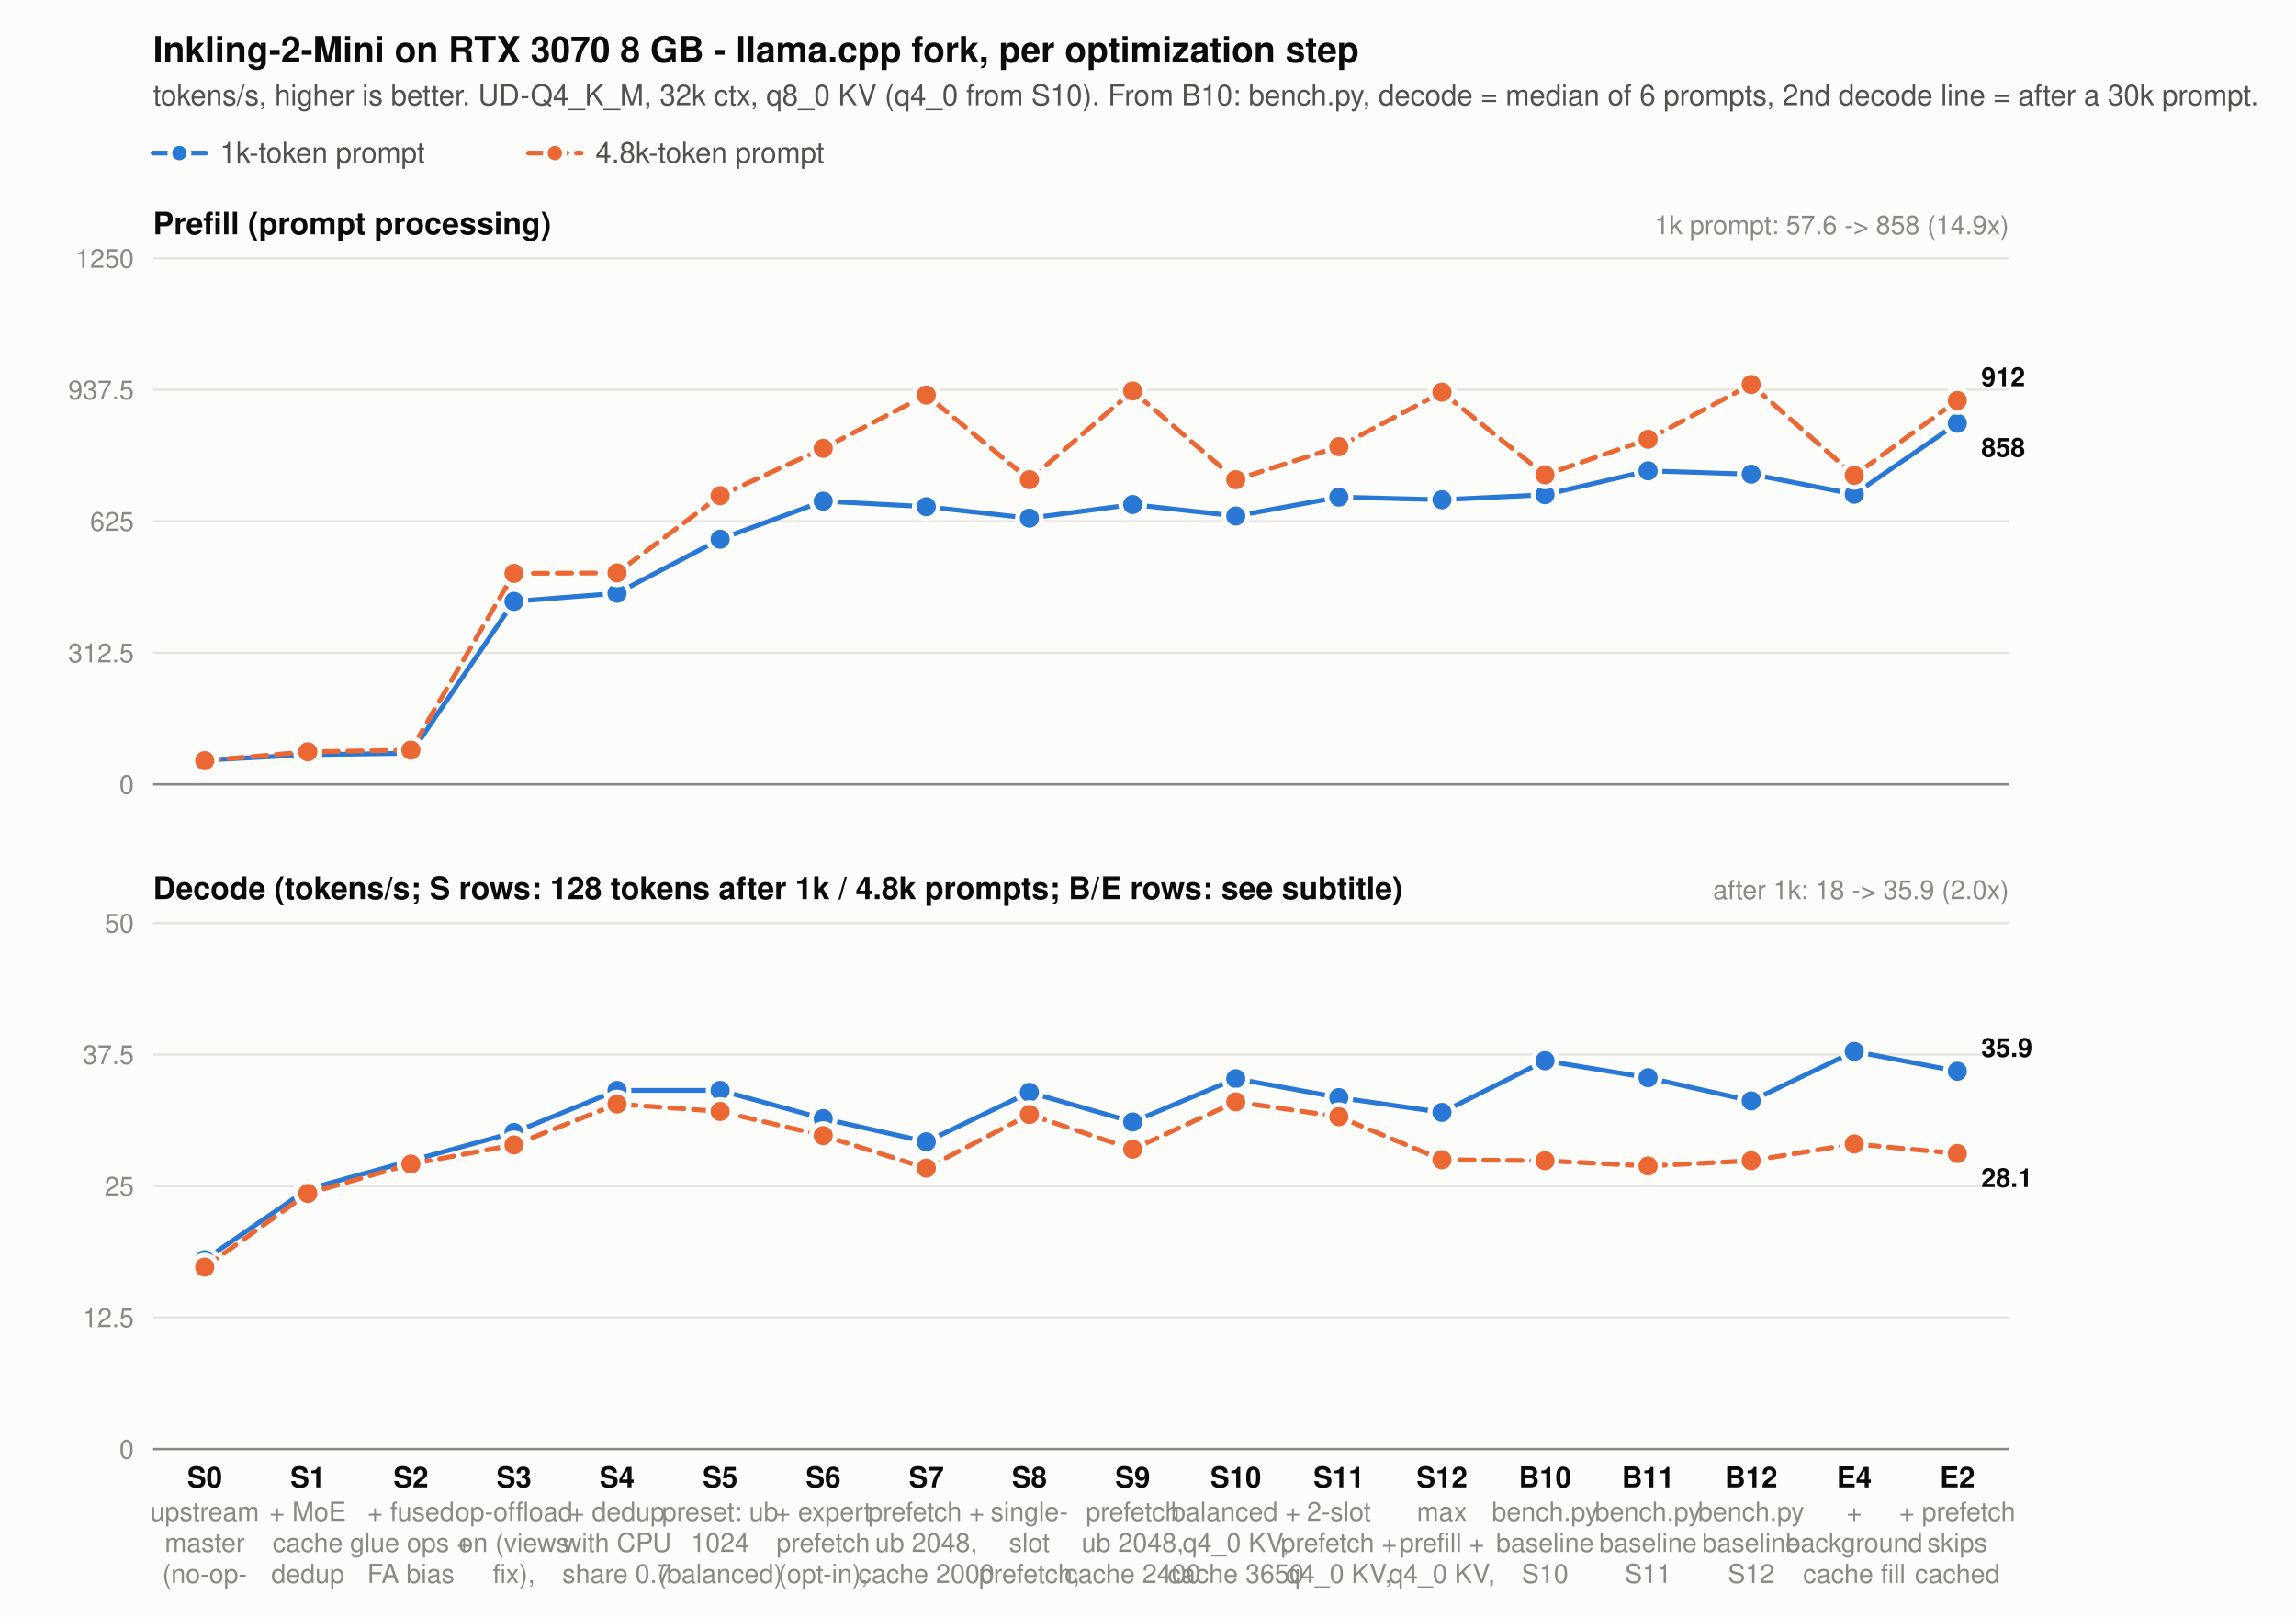
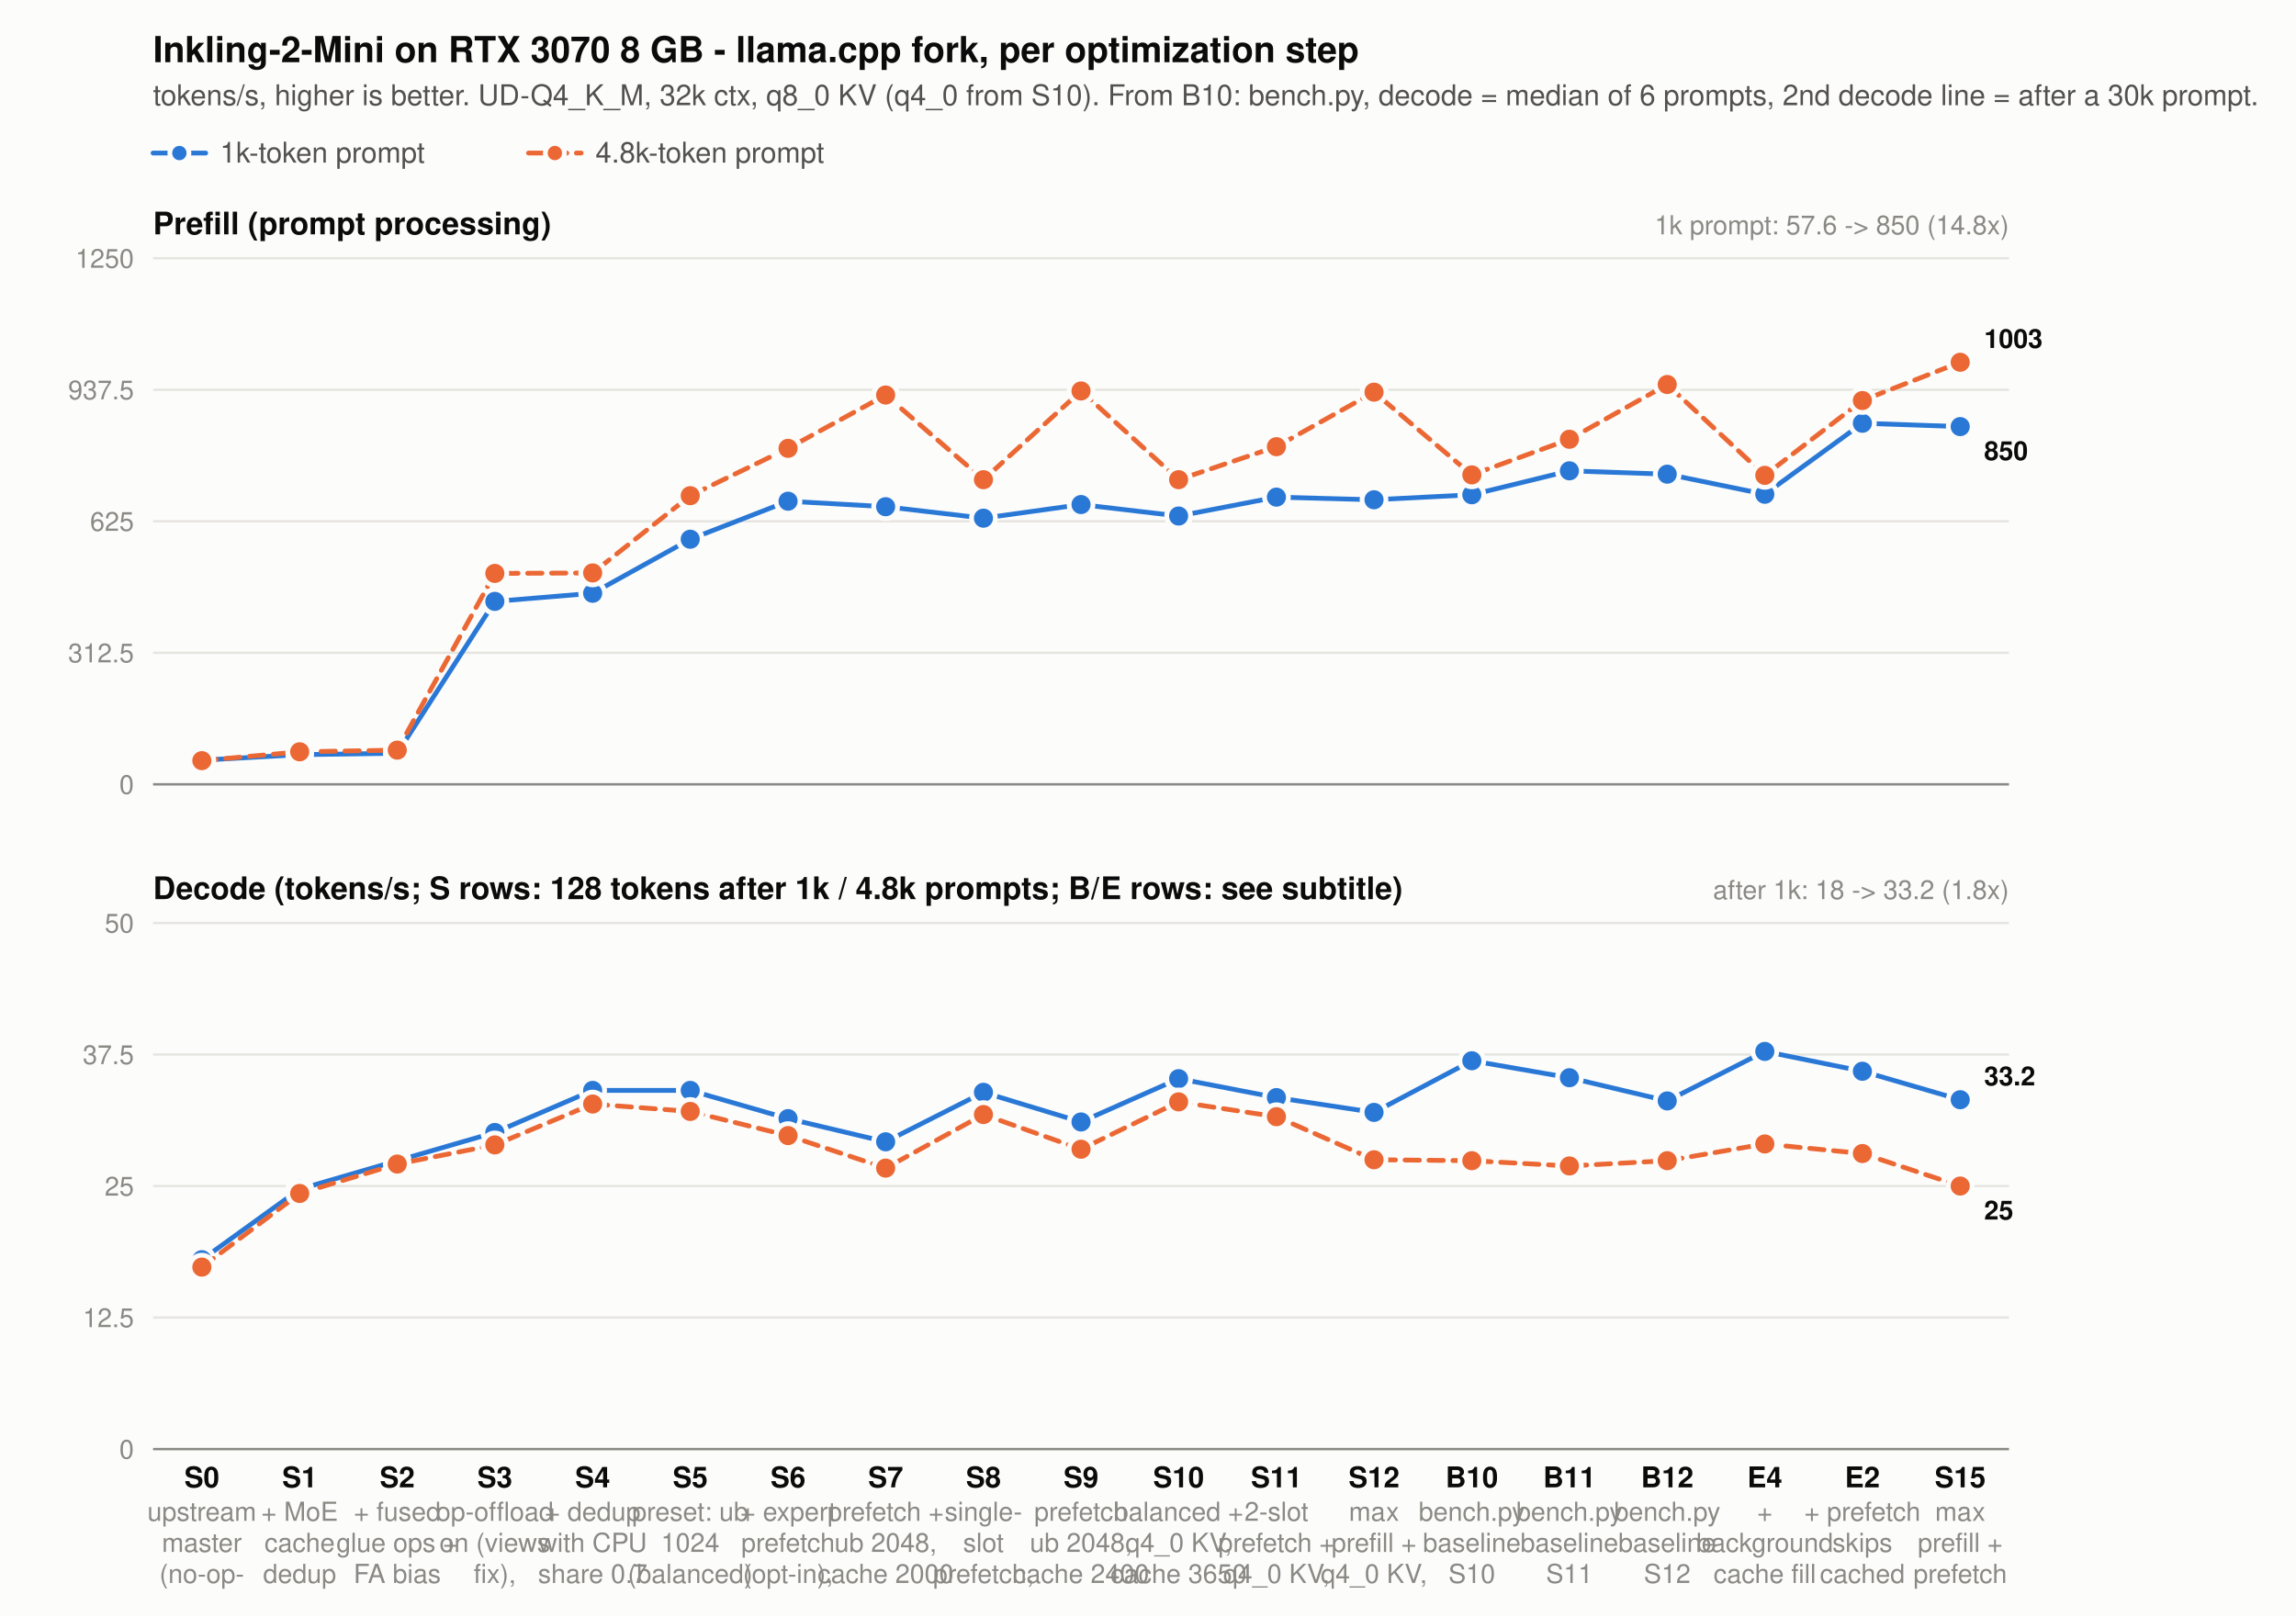
<svg xmlns="http://www.w3.org/2000/svg" viewBox="0 0 960 676" width="960" height="676" role="img" aria-label="Inkling-2-Mini prefill and decode speed per optimization step">
  <style>
.bg { fill: #fcfcfb; }
text { font-family: -apple-system, 'Segoe UI', Helvetica, Arial, sans-serif; fill: #52514e; font-size: 12px; }
.title { fill: #0b0b0b; font-size: 15px; font-weight: 600; }
.ptitle { fill: #0b0b0b; font-size: 13px; font-weight: 600; }
.tick { fill: #8a8984; font-size: 11px; }
.grid { stroke: #e6e5e0; stroke-width: 1; }
.base { stroke: #8a8984; stroke-width: 1; }
.l1 { stroke: #2a78d6; fill: none; stroke-width: 2; stroke-linejoin: round; stroke-linecap: round; }
.l2 { stroke: #eb6834; fill: none; stroke-width: 2; stroke-linejoin: round; stroke-linecap: round; stroke-dasharray: 6 4; }
.m1 { fill: #2a78d6; stroke: #fcfcfb; stroke-width: 2; }
.m2 { fill: #eb6834; stroke: #fcfcfb; stroke-width: 2; }
.val { fill: #0b0b0b; font-size: 11px; font-weight: 600; }
@media (prefers-color-scheme: dark) {
  .bg { fill: #1a1a19; }
  text { fill: #c3c2b7; }
  .title, .ptitle, .val { fill: #f0efec; }
  .tick { fill: #8f8e88; }
  .grid { stroke: #33332f; }
  .base { stroke: #8f8e88; }
  .l1 { stroke: #3987e5; } .l2 { stroke: #d95926; }
  .m1 { fill: #3987e5; stroke: #1a1a19; } .m2 { fill: #d95926; stroke: #1a1a19; }
}
</style>
  <rect class="bg" width="960" height="676" />
  <text class="title" x="64" y="26">Inkling-2-Mini on RTX 3070 8 GB - llama.cpp fork, per optimization step</text>
  <text x="64" y="44">tokens/s, higher is better. UD-Q4_K_M, 32k ctx, q8_0 KV (q4_0 from S10). From B10: bench.py, decode = median of 6 prompts, 2nd decode line = after a 30k prompt.</text>
  <text class="ptitle" x="64" y="98">Prefill (prompt processing)</text>
  <line class="base" x1="64" x2="840" y1="328.0" y2="328.0" />
  <text class="tick" x="56" y="332.0" text-anchor="end">0</text>
  <line class="grid" x1="64" x2="840" y1="273.0" y2="273.0" />
  <text class="tick" x="56" y="277.0" text-anchor="end">312.5</text>
  <line class="grid" x1="64" x2="840" y1="218.0" y2="218.0" />
  <text class="tick" x="56" y="222.0" text-anchor="end">625</text>
  <line class="grid" x1="64" x2="840" y1="163.0" y2="163.0" />
  <text class="tick" x="56" y="167.0" text-anchor="end">937.5</text>
  <line class="grid" x1="64" x2="840" y1="108.0" y2="108.0" />
  <text class="tick" x="56" y="112.0" text-anchor="end">1250</text>
-   <polyline class="l1" points="85.6,317.9 128.7,315.6 171.8,315.0 214.9,251.5 258.0,248.1 301.1,225.5 344.2,209.6 387.3,211.9 430.4,216.7 473.6,211.0 516.7,215.8 559.8,207.9 602.9,209.0 646.0,206.9 689.1,196.9 732.2,198.3 775.3,206.7 818.4,177.0" />
-   <circle class="m1" cx="85.6" cy="317.9" r="5" />
-   <circle class="m1" cx="128.7" cy="315.6" r="5" />
-   <circle class="m1" cx="171.8" cy="315.0" r="5" />
-   <circle class="m1" cx="214.9" cy="251.5" r="5" />
-   <circle class="m1" cx="258.0" cy="248.1" r="5" />
-   <circle class="m1" cx="301.1" cy="225.5" r="5" />
-   <circle class="m1" cx="344.2" cy="209.6" r="5" />
-   <circle class="m1" cx="387.3" cy="211.9" r="5" />
-   <circle class="m1" cx="430.4" cy="216.7" r="5" />
-   <circle class="m1" cx="473.6" cy="211.0" r="5" />
-   <circle class="m1" cx="516.7" cy="215.8" r="5" />
-   <circle class="m1" cx="559.8" cy="207.9" r="5" />
-   <circle class="m1" cx="602.9" cy="209.0" r="5" />
-   <circle class="m1" cx="646.0" cy="206.9" r="5" />
-   <circle class="m1" cx="689.1" cy="196.9" r="5" />
-   <circle class="m1" cx="732.2" cy="198.3" r="5" />
-   <circle class="m1" cx="775.3" cy="206.7" r="5" />
-   <circle class="m1" cx="818.4" cy="177.0" r="5" />
-   <text class="val" x="828.4" y="191.0">858</text>
-   <polyline class="l2" points="85.6,318.1 128.7,314.4 171.8,313.7 214.9,239.8 258.0,239.6 301.1,207.3 344.2,187.5 387.3,165.2 430.4,200.6 473.6,163.5 516.7,200.6 559.8,186.8 602.9,164.0 646.0,198.6 689.1,183.7 732.2,160.8 775.3,198.8 818.4,167.5" />
-   <circle class="m2" cx="85.6" cy="318.1" r="5" />
-   <circle class="m2" cx="128.7" cy="314.4" r="5" />
-   <circle class="m2" cx="171.8" cy="313.7" r="5" />
-   <circle class="m2" cx="214.9" cy="239.8" r="5" />
-   <circle class="m2" cx="258.0" cy="239.6" r="5" />
-   <circle class="m2" cx="301.1" cy="207.3" r="5" />
-   <circle class="m2" cx="344.2" cy="187.5" r="5" />
-   <circle class="m2" cx="387.3" cy="165.2" r="5" />
-   <circle class="m2" cx="430.4" cy="200.6" r="5" />
-   <circle class="m2" cx="473.6" cy="163.5" r="5" />
-   <circle class="m2" cx="516.7" cy="200.6" r="5" />
-   <circle class="m2" cx="559.8" cy="186.8" r="5" />
-   <circle class="m2" cx="602.9" cy="164.0" r="5" />
-   <circle class="m2" cx="646.0" cy="198.6" r="5" />
-   <circle class="m2" cx="689.1" cy="183.7" r="5" />
-   <circle class="m2" cx="732.2" cy="160.8" r="5" />
-   <circle class="m2" cx="775.3" cy="198.8" r="5" />
-   <circle class="m2" cx="818.4" cy="167.5" r="5" />
-   <text class="val" x="828.4" y="161.5">912</text>
-   <text class="tick" x="840" y="98" text-anchor="end">1k prompt: 57.6 -&gt; 858 (14.9x)</text>
+   <polyline class="l1" points="84.4,317.9 125.3,315.6 166.1,315.0 206.9,251.5 247.8,248.1 288.6,225.5 329.5,209.6 370.3,211.9 411.2,216.7 452.0,211.0 492.8,215.8 533.7,207.9 574.5,209.0 615.4,206.9 656.2,196.9 697.1,198.3 737.9,206.7 778.7,177.0 819.6,178.4" />
+   <circle class="m1" cx="84.4" cy="317.9" r="5" />
+   <circle class="m1" cx="125.3" cy="315.6" r="5" />
+   <circle class="m1" cx="166.1" cy="315.0" r="5" />
+   <circle class="m1" cx="206.9" cy="251.5" r="5" />
+   <circle class="m1" cx="247.8" cy="248.1" r="5" />
+   <circle class="m1" cx="288.6" cy="225.5" r="5" />
+   <circle class="m1" cx="329.5" cy="209.6" r="5" />
+   <circle class="m1" cx="370.3" cy="211.9" r="5" />
+   <circle class="m1" cx="411.2" cy="216.7" r="5" />
+   <circle class="m1" cx="452.0" cy="211.0" r="5" />
+   <circle class="m1" cx="492.8" cy="215.8" r="5" />
+   <circle class="m1" cx="533.7" cy="207.9" r="5" />
+   <circle class="m1" cx="574.5" cy="209.0" r="5" />
+   <circle class="m1" cx="615.4" cy="206.9" r="5" />
+   <circle class="m1" cx="656.2" cy="196.9" r="5" />
+   <circle class="m1" cx="697.1" cy="198.3" r="5" />
+   <circle class="m1" cx="737.9" cy="206.7" r="5" />
+   <circle class="m1" cx="778.7" cy="177.0" r="5" />
+   <circle class="m1" cx="819.6" cy="178.4" r="5" />
+   <text class="val" x="829.6" y="192.4">850</text>
+   <polyline class="l2" points="84.4,318.1 125.3,314.4 166.1,313.7 206.9,239.8 247.8,239.6 288.6,207.3 329.5,187.5 370.3,165.2 411.2,200.6 452.0,163.5 492.8,200.6 533.7,186.8 574.5,164.0 615.4,198.6 656.2,183.7 697.1,160.8 737.9,198.8 778.7,167.5 819.6,151.5" />
+   <circle class="m2" cx="84.4" cy="318.1" r="5" />
+   <circle class="m2" cx="125.3" cy="314.4" r="5" />
+   <circle class="m2" cx="166.1" cy="313.7" r="5" />
+   <circle class="m2" cx="206.9" cy="239.8" r="5" />
+   <circle class="m2" cx="247.8" cy="239.6" r="5" />
+   <circle class="m2" cx="288.6" cy="207.3" r="5" />
+   <circle class="m2" cx="329.5" cy="187.5" r="5" />
+   <circle class="m2" cx="370.3" cy="165.2" r="5" />
+   <circle class="m2" cx="411.2" cy="200.6" r="5" />
+   <circle class="m2" cx="452.0" cy="163.5" r="5" />
+   <circle class="m2" cx="492.8" cy="200.6" r="5" />
+   <circle class="m2" cx="533.7" cy="186.8" r="5" />
+   <circle class="m2" cx="574.5" cy="164.0" r="5" />
+   <circle class="m2" cx="615.4" cy="198.6" r="5" />
+   <circle class="m2" cx="656.2" cy="183.7" r="5" />
+   <circle class="m2" cx="697.1" cy="160.8" r="5" />
+   <circle class="m2" cx="737.9" cy="198.8" r="5" />
+   <circle class="m2" cx="778.7" cy="167.5" r="5" />
+   <circle class="m2" cx="819.6" cy="151.5" r="5" />
+   <text class="val" x="829.6" y="145.5">1003</text>
+   <text class="tick" x="840" y="98" text-anchor="end">1k prompt: 57.6 -&gt; 850 (14.8x)</text>
  <text class="ptitle" x="64" y="376">Decode (tokens/s; S rows: 128 tokens after 1k / 4.8k prompts; B/E rows: see subtitle)</text>
  <line class="base" x1="64" x2="840" y1="606.0" y2="606.0" />
  <text class="tick" x="56" y="610.0" text-anchor="end">0</text>
  <line class="grid" x1="64" x2="840" y1="551.0" y2="551.0" />
  <text class="tick" x="56" y="555.0" text-anchor="end">12.5</text>
  <line class="grid" x1="64" x2="840" y1="496.0" y2="496.0" />
  <text class="tick" x="56" y="500.0" text-anchor="end">25</text>
  <line class="grid" x1="64" x2="840" y1="441.0" y2="441.0" />
  <text class="tick" x="56" y="445.0" text-anchor="end">37.5</text>
  <line class="grid" x1="64" x2="840" y1="386.0" y2="386.0" />
  <text class="tick" x="56" y="390.0" text-anchor="end">50</text>
-   <polyline class="l1" points="85.6,526.8 128.7,497.3 171.8,485.4 214.9,473.6 258.0,456.0 301.1,456.0 344.2,467.8 387.3,477.5 430.4,456.8 473.6,469.2 516.7,451.1 559.8,459.0 602.9,465.2 646.0,443.6 689.1,450.7 732.2,460.4 775.3,439.7 818.4,448.0" />
-   <circle class="m1" cx="85.6" cy="526.8" r="5" />
-   <circle class="m1" cx="128.7" cy="497.3" r="5" />
-   <circle class="m1" cx="171.8" cy="485.4" r="5" />
-   <circle class="m1" cx="214.9" cy="473.6" r="5" />
-   <circle class="m1" cx="258.0" cy="456.0" r="5" />
-   <circle class="m1" cx="301.1" cy="456.0" r="5" />
-   <circle class="m1" cx="344.2" cy="467.8" r="5" />
-   <circle class="m1" cx="387.3" cy="477.5" r="5" />
-   <circle class="m1" cx="430.4" cy="456.8" r="5" />
-   <circle class="m1" cx="473.6" cy="469.2" r="5" />
-   <circle class="m1" cx="516.7" cy="451.1" r="5" />
-   <circle class="m1" cx="559.8" cy="459.0" r="5" />
-   <circle class="m1" cx="602.9" cy="465.2" r="5" />
-   <circle class="m1" cx="646.0" cy="443.6" r="5" />
-   <circle class="m1" cx="689.1" cy="450.7" r="5" />
-   <circle class="m1" cx="732.2" cy="460.4" r="5" />
-   <circle class="m1" cx="775.3" cy="439.7" r="5" />
-   <circle class="m1" cx="818.4" cy="448.0" r="5" />
-   <text class="val" x="828.4" y="442.0">35.9</text>
-   <polyline class="l2" points="85.6,529.9 128.7,499.1 171.8,486.8 214.9,478.8 258.0,461.7 301.1,464.8 344.2,474.9 387.3,488.5 430.4,466.1 473.6,480.6 516.7,460.8 559.8,467.0 602.9,485.0 646.0,485.4 689.1,487.6 732.2,485.4 775.3,478.4 818.4,482.4" />
-   <circle class="m2" cx="85.6" cy="529.9" r="5" />
-   <circle class="m2" cx="128.7" cy="499.1" r="5" />
-   <circle class="m2" cx="171.8" cy="486.8" r="5" />
-   <circle class="m2" cx="214.9" cy="478.8" r="5" />
-   <circle class="m2" cx="258.0" cy="461.7" r="5" />
-   <circle class="m2" cx="301.1" cy="464.8" r="5" />
-   <circle class="m2" cx="344.2" cy="474.9" r="5" />
-   <circle class="m2" cx="387.3" cy="488.5" r="5" />
-   <circle class="m2" cx="430.4" cy="466.1" r="5" />
-   <circle class="m2" cx="473.6" cy="480.6" r="5" />
-   <circle class="m2" cx="516.7" cy="460.8" r="5" />
-   <circle class="m2" cx="559.8" cy="467.0" r="5" />
-   <circle class="m2" cx="602.9" cy="485.0" r="5" />
-   <circle class="m2" cx="646.0" cy="485.4" r="5" />
-   <circle class="m2" cx="689.1" cy="487.6" r="5" />
-   <circle class="m2" cx="732.2" cy="485.4" r="5" />
-   <circle class="m2" cx="775.3" cy="478.4" r="5" />
-   <circle class="m2" cx="818.4" cy="482.4" r="5" />
-   <text class="val" x="828.4" y="496.4">28.1</text>
-   <text class="tick" x="840" y="376" text-anchor="end">after 1k: 18 -&gt; 35.9 (2.0x)</text>
-   <text class="ptitle" x="85.6" y="622" text-anchor="middle" style="font-size:12px">S0</text>
-   <text class="tick" x="85.6" y="636" text-anchor="middle">upstream</text>
-   <text class="tick" x="85.6" y="649" text-anchor="middle">master</text>
-   <text class="tick" x="85.6" y="662" text-anchor="middle">(no-op-</text>
-   <text class="ptitle" x="128.7" y="622" text-anchor="middle" style="font-size:12px">S1</text>
-   <text class="tick" x="128.7" y="636" text-anchor="middle">+ MoE</text>
-   <text class="tick" x="128.7" y="649" text-anchor="middle">cache</text>
-   <text class="tick" x="128.7" y="662" text-anchor="middle">dedup</text>
-   <text class="ptitle" x="171.8" y="622" text-anchor="middle" style="font-size:12px">S2</text>
-   <text class="tick" x="171.8" y="636" text-anchor="middle">+ fused</text>
-   <text class="tick" x="171.8" y="649" text-anchor="middle">glue ops +</text>
-   <text class="tick" x="171.8" y="662" text-anchor="middle">FA bias</text>
-   <text class="ptitle" x="214.9" y="622" text-anchor="middle" style="font-size:12px">S3</text>
-   <text class="tick" x="214.9" y="636" text-anchor="middle">op-offload</text>
-   <text class="tick" x="214.9" y="649" text-anchor="middle">on (views</text>
-   <text class="tick" x="214.9" y="662" text-anchor="middle">fix),</text>
-   <text class="ptitle" x="258.0" y="622" text-anchor="middle" style="font-size:12px">S4</text>
-   <text class="tick" x="258.0" y="636" text-anchor="middle">+ dedup</text>
-   <text class="tick" x="258.0" y="649" text-anchor="middle">with CPU</text>
-   <text class="tick" x="258.0" y="662" text-anchor="middle">share 0.7</text>
-   <text class="ptitle" x="301.1" y="622" text-anchor="middle" style="font-size:12px">S5</text>
-   <text class="tick" x="301.1" y="636" text-anchor="middle">preset: ub</text>
-   <text class="tick" x="301.1" y="649" text-anchor="middle">1024</text>
-   <text class="tick" x="301.1" y="662" text-anchor="middle">(balanced)</text>
-   <text class="ptitle" x="344.2" y="622" text-anchor="middle" style="font-size:12px">S6</text>
-   <text class="tick" x="344.2" y="636" text-anchor="middle">+ expert</text>
-   <text class="tick" x="344.2" y="649" text-anchor="middle">prefetch</text>
-   <text class="tick" x="344.2" y="662" text-anchor="middle">(opt-in),</text>
-   <text class="ptitle" x="387.3" y="622" text-anchor="middle" style="font-size:12px">S7</text>
-   <text class="tick" x="387.3" y="636" text-anchor="middle">prefetch +</text>
-   <text class="tick" x="387.3" y="649" text-anchor="middle">ub 2048,</text>
-   <text class="tick" x="387.3" y="662" text-anchor="middle">cache 2000</text>
-   <text class="ptitle" x="430.4" y="622" text-anchor="middle" style="font-size:12px">S8</text>
-   <text class="tick" x="430.4" y="636" text-anchor="middle">single-</text>
-   <text class="tick" x="430.4" y="649" text-anchor="middle">slot</text>
-   <text class="tick" x="430.4" y="662" text-anchor="middle">prefetch,</text>
-   <text class="ptitle" x="473.6" y="622" text-anchor="middle" style="font-size:12px">S9</text>
-   <text class="tick" x="473.6" y="636" text-anchor="middle">prefetch</text>
-   <text class="tick" x="473.6" y="649" text-anchor="middle">ub 2048,</text>
-   <text class="tick" x="473.6" y="662" text-anchor="middle">cache 2400</text>
-   <text class="ptitle" x="516.7" y="622" text-anchor="middle" style="font-size:12px">S10</text>
-   <text class="tick" x="516.7" y="636" text-anchor="middle">balanced +</text>
-   <text class="tick" x="516.7" y="649" text-anchor="middle">q4_0 KV,</text>
-   <text class="tick" x="516.7" y="662" text-anchor="middle">cache 3650</text>
-   <text class="ptitle" x="559.8" y="622" text-anchor="middle" style="font-size:12px">S11</text>
-   <text class="tick" x="559.8" y="636" text-anchor="middle">2-slot</text>
-   <text class="tick" x="559.8" y="649" text-anchor="middle">prefetch +</text>
-   <text class="tick" x="559.8" y="662" text-anchor="middle">q4_0 KV,</text>
-   <text class="ptitle" x="602.9" y="622" text-anchor="middle" style="font-size:12px">S12</text>
-   <text class="tick" x="602.9" y="636" text-anchor="middle">max</text>
-   <text class="tick" x="602.9" y="649" text-anchor="middle">prefill +</text>
-   <text class="tick" x="602.9" y="662" text-anchor="middle">q4_0 KV,</text>
-   <text class="ptitle" x="646.0" y="622" text-anchor="middle" style="font-size:12px">B10</text>
-   <text class="tick" x="646.0" y="636" text-anchor="middle">bench.py</text>
-   <text class="tick" x="646.0" y="649" text-anchor="middle">baseline</text>
-   <text class="tick" x="646.0" y="662" text-anchor="middle">S10</text>
-   <text class="ptitle" x="689.1" y="622" text-anchor="middle" style="font-size:12px">B11</text>
-   <text class="tick" x="689.1" y="636" text-anchor="middle">bench.py</text>
-   <text class="tick" x="689.1" y="649" text-anchor="middle">baseline</text>
-   <text class="tick" x="689.1" y="662" text-anchor="middle">S11</text>
-   <text class="ptitle" x="732.2" y="622" text-anchor="middle" style="font-size:12px">B12</text>
-   <text class="tick" x="732.2" y="636" text-anchor="middle">bench.py</text>
-   <text class="tick" x="732.2" y="649" text-anchor="middle">baseline</text>
-   <text class="tick" x="732.2" y="662" text-anchor="middle">S12</text>
-   <text class="ptitle" x="775.3" y="622" text-anchor="middle" style="font-size:12px">E4</text>
-   <text class="tick" x="775.3" y="636" text-anchor="middle">+</text>
-   <text class="tick" x="775.3" y="649" text-anchor="middle">background</text>
-   <text class="tick" x="775.3" y="662" text-anchor="middle">cache fill</text>
-   <text class="ptitle" x="818.4" y="622" text-anchor="middle" style="font-size:12px">E2</text>
-   <text class="tick" x="818.4" y="636" text-anchor="middle">+ prefetch</text>
-   <text class="tick" x="818.4" y="649" text-anchor="middle">skips</text>
-   <text class="tick" x="818.4" y="662" text-anchor="middle">cached</text>
+   <polyline class="l1" points="84.4,526.8 125.3,497.3 166.1,485.4 206.9,473.6 247.8,456.0 288.6,456.0 329.5,467.8 370.3,477.5 411.2,456.8 452.0,469.2 492.8,451.1 533.7,459.0 574.5,465.2 615.4,443.6 656.2,450.7 697.1,460.4 737.9,439.7 778.7,448.0 819.6,459.9" />
+   <circle class="m1" cx="84.4" cy="526.8" r="5" />
+   <circle class="m1" cx="125.3" cy="497.3" r="5" />
+   <circle class="m1" cx="166.1" cy="485.4" r="5" />
+   <circle class="m1" cx="206.9" cy="473.6" r="5" />
+   <circle class="m1" cx="247.8" cy="456.0" r="5" />
+   <circle class="m1" cx="288.6" cy="456.0" r="5" />
+   <circle class="m1" cx="329.5" cy="467.8" r="5" />
+   <circle class="m1" cx="370.3" cy="477.5" r="5" />
+   <circle class="m1" cx="411.2" cy="456.8" r="5" />
+   <circle class="m1" cx="452.0" cy="469.2" r="5" />
+   <circle class="m1" cx="492.8" cy="451.1" r="5" />
+   <circle class="m1" cx="533.7" cy="459.0" r="5" />
+   <circle class="m1" cx="574.5" cy="465.2" r="5" />
+   <circle class="m1" cx="615.4" cy="443.6" r="5" />
+   <circle class="m1" cx="656.2" cy="450.7" r="5" />
+   <circle class="m1" cx="697.1" cy="460.4" r="5" />
+   <circle class="m1" cx="737.9" cy="439.7" r="5" />
+   <circle class="m1" cx="778.7" cy="448.0" r="5" />
+   <circle class="m1" cx="819.6" cy="459.9" r="5" />
+   <text class="val" x="829.6" y="453.9">33.2</text>
+   <polyline class="l2" points="84.4,529.9 125.3,499.1 166.1,486.8 206.9,478.8 247.8,461.7 288.6,464.8 329.5,474.9 370.3,488.5 411.2,466.1 452.0,480.6 492.8,460.8 533.7,467.0 574.5,485.0 615.4,485.4 656.2,487.6 697.1,485.4 737.9,478.4 778.7,482.4 819.6,496.0" />
+   <circle class="m2" cx="84.4" cy="529.9" r="5" />
+   <circle class="m2" cx="125.3" cy="499.1" r="5" />
+   <circle class="m2" cx="166.1" cy="486.8" r="5" />
+   <circle class="m2" cx="206.9" cy="478.8" r="5" />
+   <circle class="m2" cx="247.8" cy="461.7" r="5" />
+   <circle class="m2" cx="288.6" cy="464.8" r="5" />
+   <circle class="m2" cx="329.5" cy="474.9" r="5" />
+   <circle class="m2" cx="370.3" cy="488.5" r="5" />
+   <circle class="m2" cx="411.2" cy="466.1" r="5" />
+   <circle class="m2" cx="452.0" cy="480.6" r="5" />
+   <circle class="m2" cx="492.8" cy="460.8" r="5" />
+   <circle class="m2" cx="533.7" cy="467.0" r="5" />
+   <circle class="m2" cx="574.5" cy="485.0" r="5" />
+   <circle class="m2" cx="615.4" cy="485.4" r="5" />
+   <circle class="m2" cx="656.2" cy="487.6" r="5" />
+   <circle class="m2" cx="697.1" cy="485.4" r="5" />
+   <circle class="m2" cx="737.9" cy="478.4" r="5" />
+   <circle class="m2" cx="778.7" cy="482.4" r="5" />
+   <circle class="m2" cx="819.6" cy="496.0" r="5" />
+   <text class="val" x="829.6" y="510.0">25</text>
+   <text class="tick" x="840" y="376" text-anchor="end">after 1k: 18 -&gt; 33.2 (1.8x)</text>
+   <text class="ptitle" x="84.4" y="622" text-anchor="middle" style="font-size:12px">S0</text>
+   <text class="tick" x="84.4" y="636" text-anchor="middle">upstream</text>
+   <text class="tick" x="84.4" y="649" text-anchor="middle">master</text>
+   <text class="tick" x="84.4" y="662" text-anchor="middle">(no-op-</text>
+   <text class="ptitle" x="125.3" y="622" text-anchor="middle" style="font-size:12px">S1</text>
+   <text class="tick" x="125.3" y="636" text-anchor="middle">+ MoE</text>
+   <text class="tick" x="125.3" y="649" text-anchor="middle">cache</text>
+   <text class="tick" x="125.3" y="662" text-anchor="middle">dedup</text>
+   <text class="ptitle" x="166.1" y="622" text-anchor="middle" style="font-size:12px">S2</text>
+   <text class="tick" x="166.1" y="636" text-anchor="middle">+ fused</text>
+   <text class="tick" x="166.1" y="649" text-anchor="middle">glue ops +</text>
+   <text class="tick" x="166.1" y="662" text-anchor="middle">FA bias</text>
+   <text class="ptitle" x="206.9" y="622" text-anchor="middle" style="font-size:12px">S3</text>
+   <text class="tick" x="206.9" y="636" text-anchor="middle">op-offload</text>
+   <text class="tick" x="206.9" y="649" text-anchor="middle">on (views</text>
+   <text class="tick" x="206.9" y="662" text-anchor="middle">fix),</text>
+   <text class="ptitle" x="247.8" y="622" text-anchor="middle" style="font-size:12px">S4</text>
+   <text class="tick" x="247.8" y="636" text-anchor="middle">+ dedup</text>
+   <text class="tick" x="247.8" y="649" text-anchor="middle">with CPU</text>
+   <text class="tick" x="247.8" y="662" text-anchor="middle">share 0.7</text>
+   <text class="ptitle" x="288.6" y="622" text-anchor="middle" style="font-size:12px">S5</text>
+   <text class="tick" x="288.6" y="636" text-anchor="middle">preset: ub</text>
+   <text class="tick" x="288.6" y="649" text-anchor="middle">1024</text>
+   <text class="tick" x="288.6" y="662" text-anchor="middle">(balanced)</text>
+   <text class="ptitle" x="329.5" y="622" text-anchor="middle" style="font-size:12px">S6</text>
+   <text class="tick" x="329.5" y="636" text-anchor="middle">+ expert</text>
+   <text class="tick" x="329.5" y="649" text-anchor="middle">prefetch</text>
+   <text class="tick" x="329.5" y="662" text-anchor="middle">(opt-in),</text>
+   <text class="ptitle" x="370.3" y="622" text-anchor="middle" style="font-size:12px">S7</text>
+   <text class="tick" x="370.3" y="636" text-anchor="middle">prefetch +</text>
+   <text class="tick" x="370.3" y="649" text-anchor="middle">ub 2048,</text>
+   <text class="tick" x="370.3" y="662" text-anchor="middle">cache 2000</text>
+   <text class="ptitle" x="411.2" y="622" text-anchor="middle" style="font-size:12px">S8</text>
+   <text class="tick" x="411.2" y="636" text-anchor="middle">single-</text>
+   <text class="tick" x="411.2" y="649" text-anchor="middle">slot</text>
+   <text class="tick" x="411.2" y="662" text-anchor="middle">prefetch,</text>
+   <text class="ptitle" x="452.0" y="622" text-anchor="middle" style="font-size:12px">S9</text>
+   <text class="tick" x="452.0" y="636" text-anchor="middle">prefetch</text>
+   <text class="tick" x="452.0" y="649" text-anchor="middle">ub 2048,</text>
+   <text class="tick" x="452.0" y="662" text-anchor="middle">cache 2400</text>
+   <text class="ptitle" x="492.8" y="622" text-anchor="middle" style="font-size:12px">S10</text>
+   <text class="tick" x="492.8" y="636" text-anchor="middle">balanced +</text>
+   <text class="tick" x="492.8" y="649" text-anchor="middle">q4_0 KV,</text>
+   <text class="tick" x="492.8" y="662" text-anchor="middle">cache 3650</text>
+   <text class="ptitle" x="533.7" y="622" text-anchor="middle" style="font-size:12px">S11</text>
+   <text class="tick" x="533.7" y="636" text-anchor="middle">2-slot</text>
+   <text class="tick" x="533.7" y="649" text-anchor="middle">prefetch +</text>
+   <text class="tick" x="533.7" y="662" text-anchor="middle">q4_0 KV,</text>
+   <text class="ptitle" x="574.5" y="622" text-anchor="middle" style="font-size:12px">S12</text>
+   <text class="tick" x="574.5" y="636" text-anchor="middle">max</text>
+   <text class="tick" x="574.5" y="649" text-anchor="middle">prefill +</text>
+   <text class="tick" x="574.5" y="662" text-anchor="middle">q4_0 KV,</text>
+   <text class="ptitle" x="615.4" y="622" text-anchor="middle" style="font-size:12px">B10</text>
+   <text class="tick" x="615.4" y="636" text-anchor="middle">bench.py</text>
+   <text class="tick" x="615.4" y="649" text-anchor="middle">baseline</text>
+   <text class="tick" x="615.4" y="662" text-anchor="middle">S10</text>
+   <text class="ptitle" x="656.2" y="622" text-anchor="middle" style="font-size:12px">B11</text>
+   <text class="tick" x="656.2" y="636" text-anchor="middle">bench.py</text>
+   <text class="tick" x="656.2" y="649" text-anchor="middle">baseline</text>
+   <text class="tick" x="656.2" y="662" text-anchor="middle">S11</text>
+   <text class="ptitle" x="697.1" y="622" text-anchor="middle" style="font-size:12px">B12</text>
+   <text class="tick" x="697.1" y="636" text-anchor="middle">bench.py</text>
+   <text class="tick" x="697.1" y="649" text-anchor="middle">baseline</text>
+   <text class="tick" x="697.1" y="662" text-anchor="middle">S12</text>
+   <text class="ptitle" x="737.9" y="622" text-anchor="middle" style="font-size:12px">E4</text>
+   <text class="tick" x="737.9" y="636" text-anchor="middle">+</text>
+   <text class="tick" x="737.9" y="649" text-anchor="middle">background</text>
+   <text class="tick" x="737.9" y="662" text-anchor="middle">cache fill</text>
+   <text class="ptitle" x="778.7" y="622" text-anchor="middle" style="font-size:12px">E2</text>
+   <text class="tick" x="778.7" y="636" text-anchor="middle">+ prefetch</text>
+   <text class="tick" x="778.7" y="649" text-anchor="middle">skips</text>
+   <text class="tick" x="778.7" y="662" text-anchor="middle">cached</text>
+   <text class="ptitle" x="819.6" y="622" text-anchor="middle" style="font-size:12px">S15</text>
+   <text class="tick" x="819.6" y="636" text-anchor="middle">max</text>
+   <text class="tick" x="819.6" y="649" text-anchor="middle">prefill +</text>
+   <text class="tick" x="819.6" y="662" text-anchor="middle">prefetch</text>
  <line class="l1" x1="64" x2="86" y1="64" y2="64" />
  <circle class="m1" cx="75" cy="64" r="4" />
  <text x="92" y="68">1k-token prompt</text>
  <line class="l2" x1="221" x2="243" y1="64" y2="64" />
  <circle class="m2" cx="232" cy="64" r="4" />
  <text x="249" y="68">4.8k-token prompt</text>
</svg>
